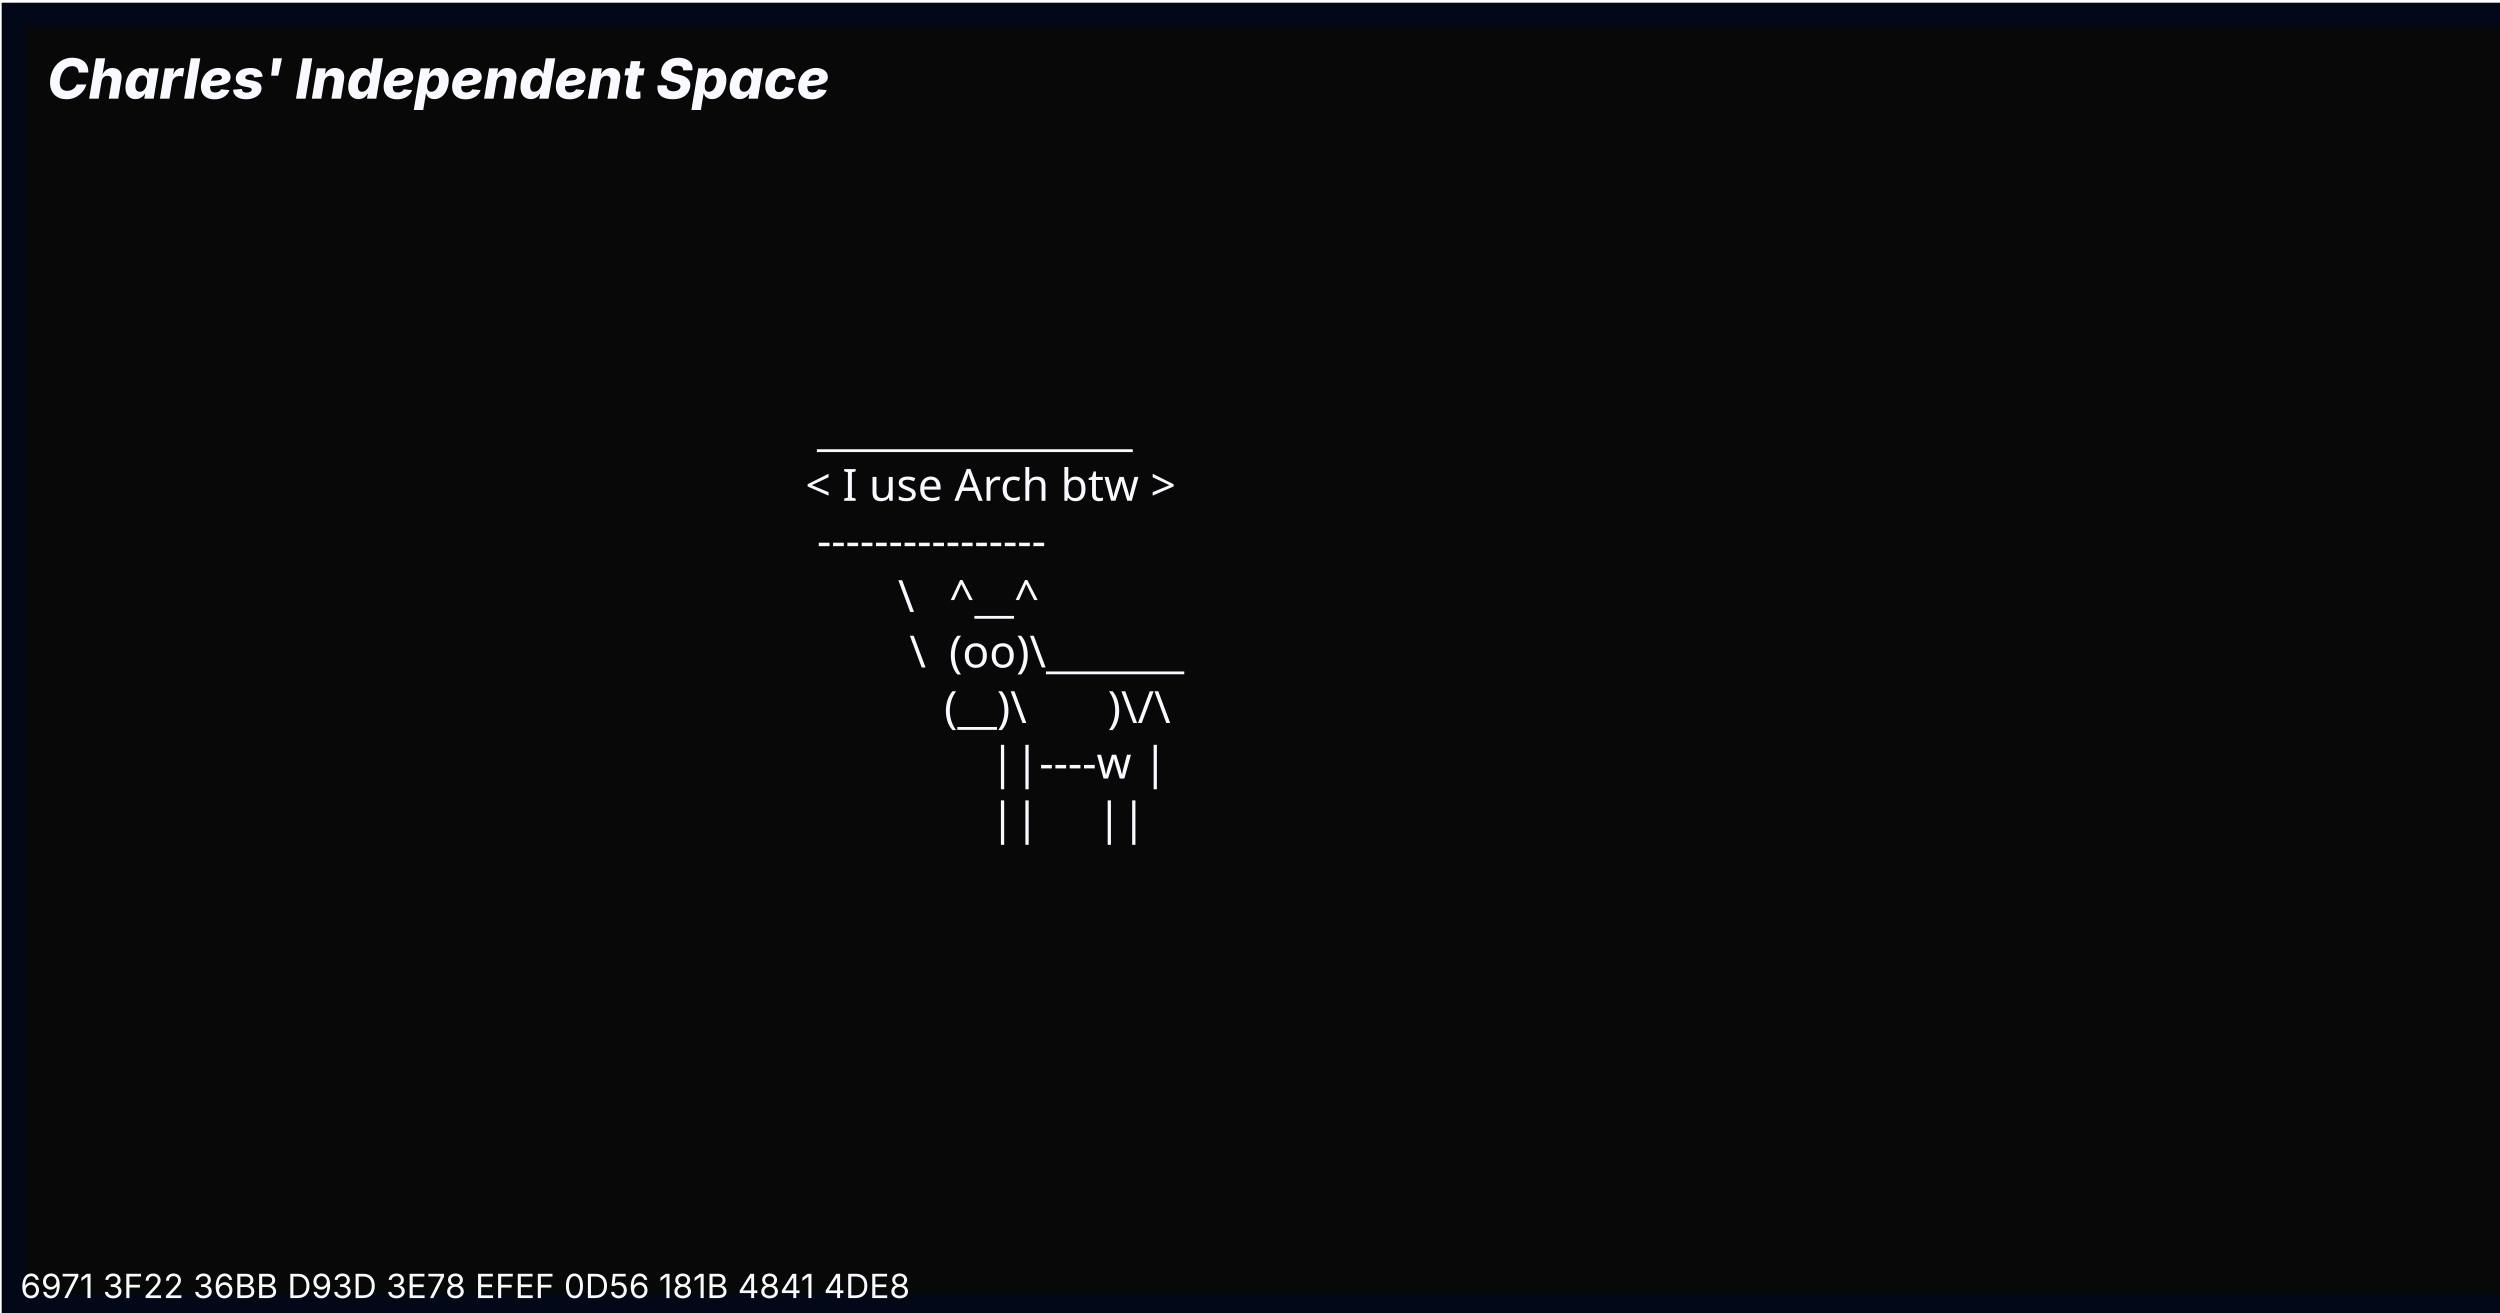
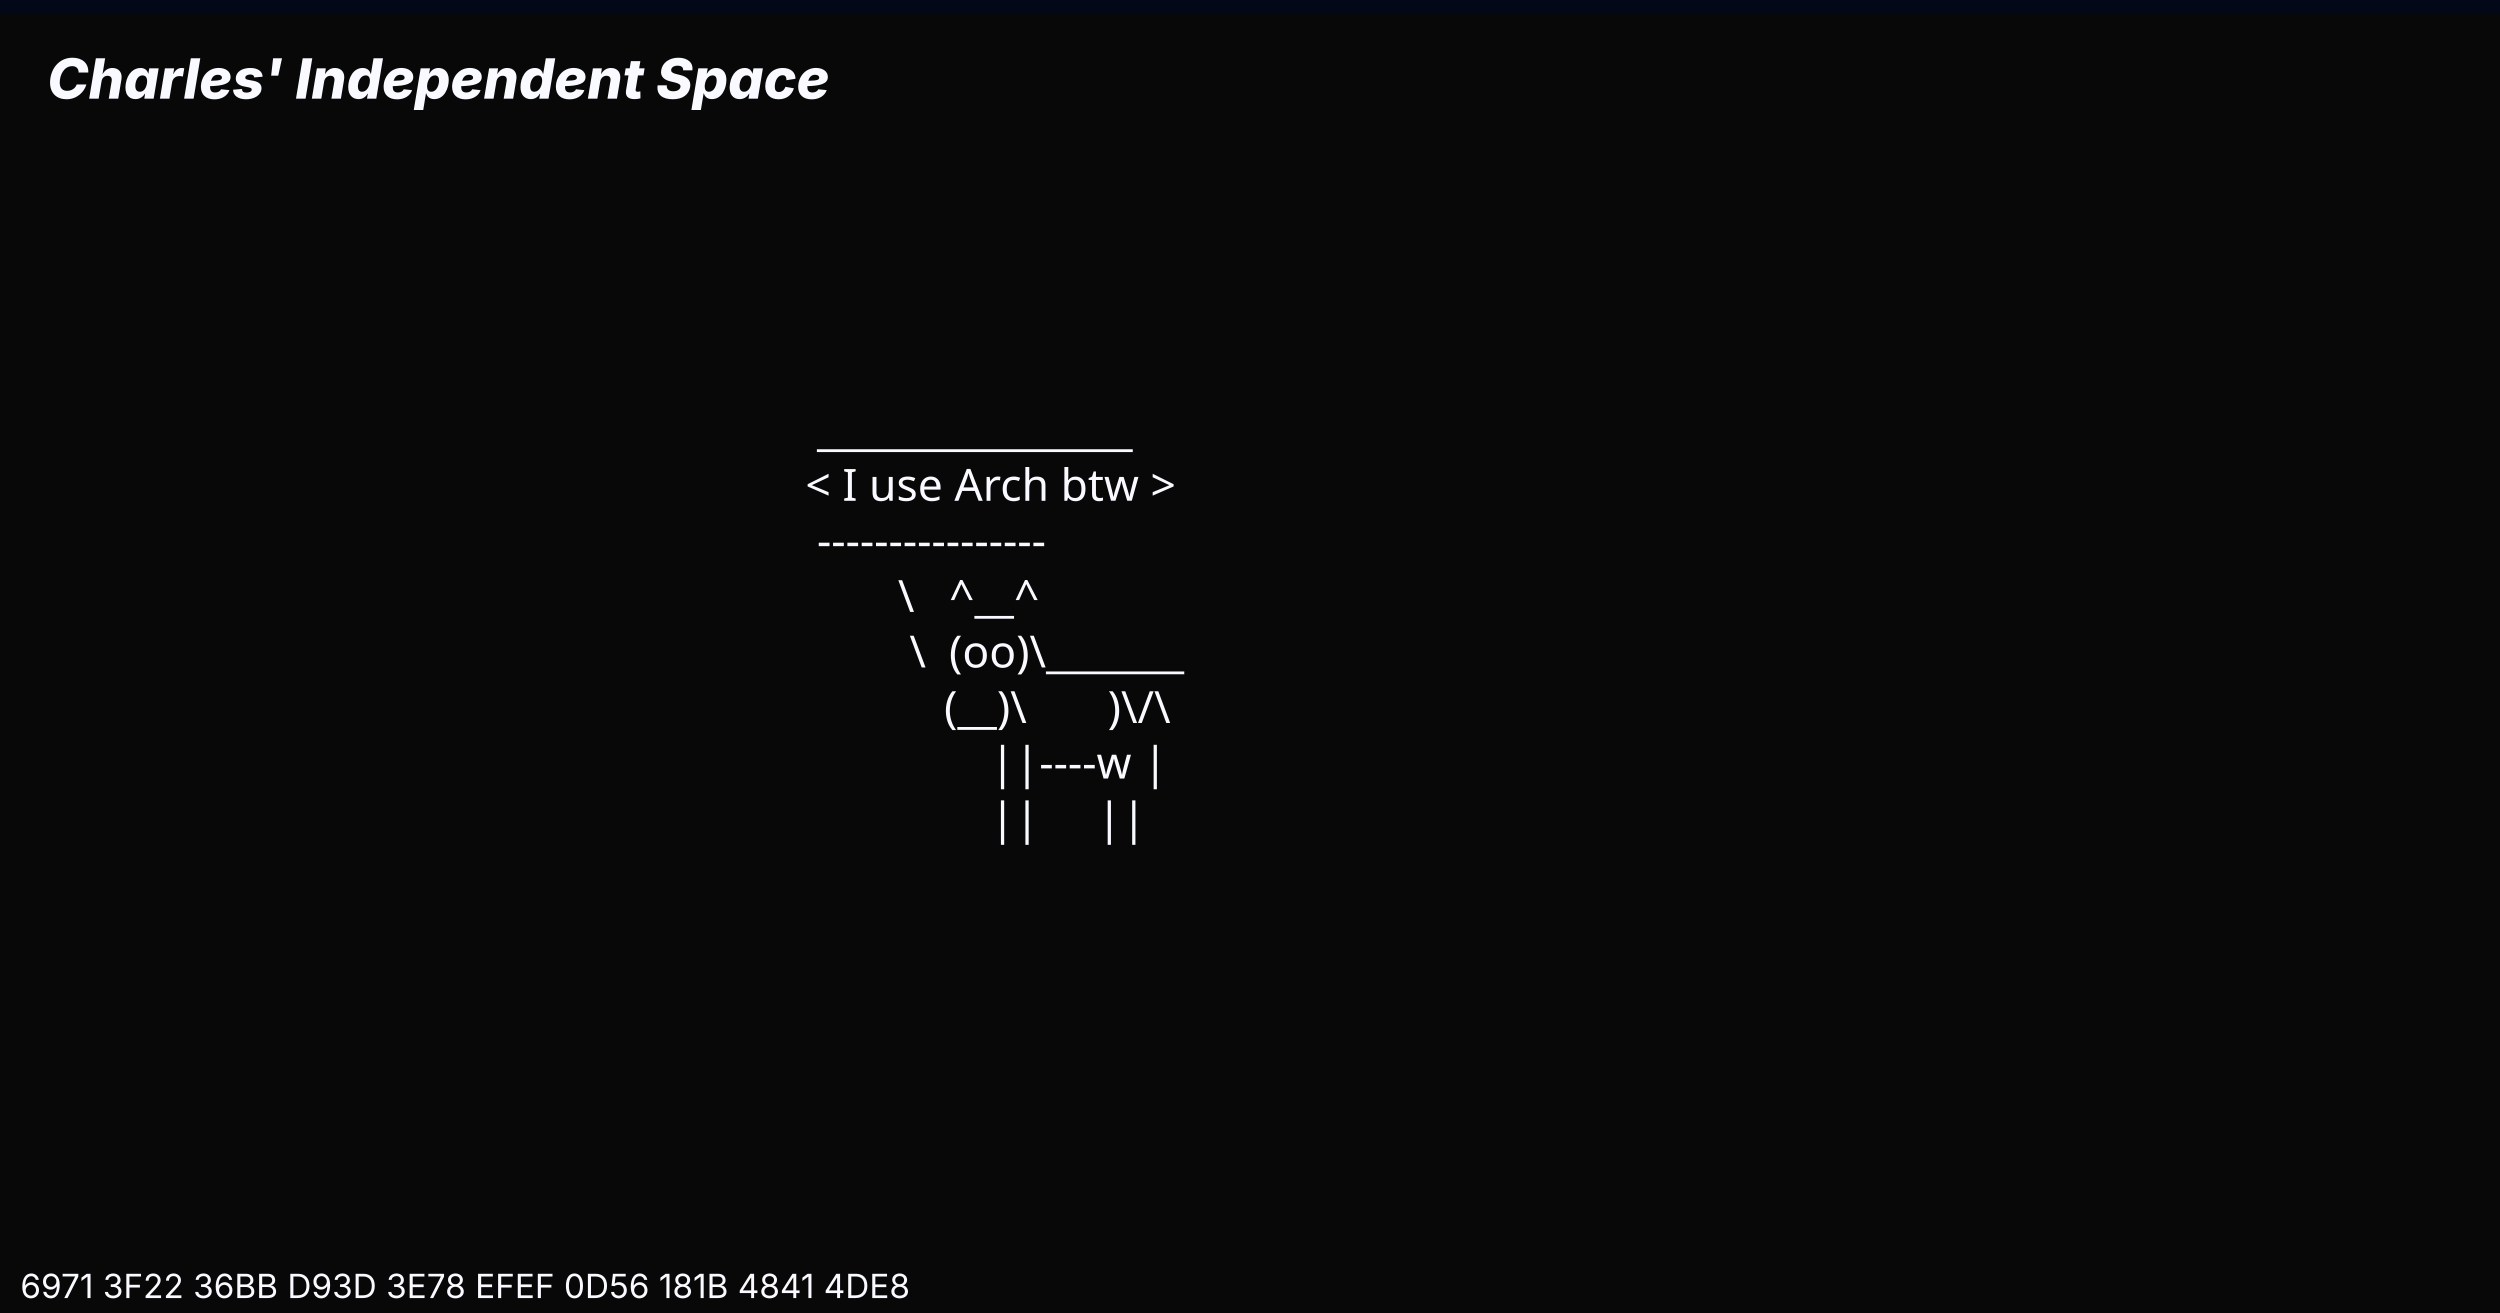
<svg xmlns="http://www.w3.org/2000/svg" width="1200" height="630" viewBox="0 0 1200 630" version="1.1" id="svg1" xml:space="preserve">
  <defs id="defs1">
    <rect x="56.123" y="23.882" width="566.008" height="65.676" id="rect12" />
    <rect x="48.958" y="427.491" width="561.231" height="70.452" id="rect11" />
    <rect x="271.063" y="288.974" width="349.874" height="251.957" id="rect3" />
    <rect x="347.486" y="278.227" width="330.768" height="204.193" id="rect2" />
  </defs>
  <g id="layer1" style="fill:#020817;fill-opacity:1" />
-   <rect style="fill:#080808;fill-opacity:1;stroke:#020817;stroke-width:11.087;stroke-opacity:1" id="rect1" width="1312.692" height="619.299" x="6.347" y="6.842" />
+   <rect style="fill:#080808;fill-opacity:1;stroke:#020817;stroke-width:11.419;stroke-opacity:1" id="rect1" width="1312.36" height="657.178" x="-20.951" y="1.037" />
  <text xml:space="preserve" style="font-style:normal;font-variant:normal;font-weight:normal;font-stretch:normal;font-size:21.333px;font-family:'Martian Mono';-inkscape-font-specification:'Martian Mono, Normal';font-variant-ligatures:normal;font-variant-caps:normal;font-variant-numeric:normal;font-variant-east-asian:normal;text-align:start;writing-mode:lr-tb;direction:ltr;text-anchor:start;fill:#020817;fill-opacity:1;stroke:#020817;stroke-width:18.898;stroke-dasharray:none;stroke-opacity:1" x="386.597" y="213.713" id="text4">
    <tspan id="tspan4" x="386.597" y="213.713" style="font-style:normal;font-variant:normal;font-weight:normal;font-stretch:normal;font-size:21.333px;font-family:'Martian Mono';-inkscape-font-specification:'Martian Mono, Normal';font-variant-ligatures:normal;font-variant-caps:normal;font-variant-numeric:normal;font-variant-east-asian:normal;fill:#f9faff;fill-opacity:1;stroke:none;stroke-opacity:1"> ________________</tspan>
    <tspan x="386.597" y="240.38" id="tspan5" style="font-style:normal;font-variant:normal;font-weight:normal;font-stretch:normal;font-size:21.333px;font-family:'Martian Mono';-inkscape-font-specification:'Martian Mono, Normal';font-variant-ligatures:normal;font-variant-caps:normal;font-variant-numeric:normal;font-variant-east-asian:normal;fill:#f9faff;fill-opacity:1;stroke:none;stroke-opacity:1">&lt; I use Arch btw &gt;</tspan>
    <tspan x="386.597" y="267.046" id="tspan6" style="font-style:normal;font-variant:normal;font-weight:normal;font-stretch:normal;font-size:21.333px;font-family:'Martian Mono';-inkscape-font-specification:'Martian Mono, Normal';font-variant-ligatures:normal;font-variant-caps:normal;font-variant-numeric:normal;font-variant-east-asian:normal;fill:#f9faff;fill-opacity:1;stroke:none;stroke-opacity:1"> ----------------</tspan>
    <tspan x="386.597" y="293.713" id="tspan7" style="font-style:normal;font-variant:normal;font-weight:normal;font-stretch:normal;font-size:21.333px;font-family:'Martian Mono';-inkscape-font-specification:'Martian Mono, Normal';font-variant-ligatures:normal;font-variant-caps:normal;font-variant-numeric:normal;font-variant-east-asian:normal;fill:#f9faff;fill-opacity:1;stroke:none;stroke-opacity:1">        \   ^__^</tspan>
    <tspan x="386.597" y="320.38" id="tspan8" style="font-style:normal;font-variant:normal;font-weight:normal;font-stretch:normal;font-size:21.333px;font-family:'Martian Mono';-inkscape-font-specification:'Martian Mono, Normal';font-variant-ligatures:normal;font-variant-caps:normal;font-variant-numeric:normal;font-variant-east-asian:normal;fill:#f9faff;fill-opacity:1;stroke:none;stroke-opacity:1">         \  (oo)\_______</tspan>
    <tspan x="386.597" y="347.046" id="tspan9" style="font-style:normal;font-variant:normal;font-weight:normal;font-stretch:normal;font-size:21.333px;font-family:'Martian Mono';-inkscape-font-specification:'Martian Mono, Normal';font-variant-ligatures:normal;font-variant-caps:normal;font-variant-numeric:normal;font-variant-east-asian:normal;fill:#f9faff;fill-opacity:1;stroke:none;stroke-opacity:1">            (__)\       )\/\</tspan>
    <tspan x="386.597" y="373.713" id="tspan10" style="font-style:normal;font-variant:normal;font-weight:normal;font-stretch:normal;font-size:21.333px;font-family:'Martian Mono';-inkscape-font-specification:'Martian Mono, Normal';font-variant-ligatures:normal;font-variant-caps:normal;font-variant-numeric:normal;font-variant-east-asian:normal;fill:#f9faff;fill-opacity:1;stroke:none;stroke-opacity:1">                ||----w |</tspan>
    <tspan x="386.597" y="400.38" id="tspan11" style="font-style:normal;font-variant:normal;font-weight:normal;font-stretch:normal;font-size:21.333px;font-family:'Martian Mono';-inkscape-font-specification:'Martian Mono, Normal';font-variant-ligatures:normal;font-variant-caps:normal;font-variant-numeric:normal;font-variant-east-asian:normal;fill:#f9faff;fill-opacity:1;stroke:none;stroke-opacity:1">                ||     ||</tspan>
  </text>
  <text xml:space="preserve" id="text11" style="font-style:normal;font-variant:normal;font-weight:normal;font-stretch:normal;font-size:16px;font-family:Inter;-inkscape-font-specification:'Inter, Normal';font-variant-ligatures:normal;font-variant-caps:normal;font-variant-numeric:normal;font-variant-east-asian:normal;text-align:start;writing-mode:lr-tb;direction:ltr;white-space:pre;shape-inside:url(#rect11);display:inline;fill:#f9faff;fill-opacity:1;stroke:none;stroke-opacity:1" transform="translate(-39.20072,180.7554)">
-     <tspan x="48.959" y="442.301" id="tspan1">6971 3F22 36BB D93D 3E78 EFEF 0D56 181B 4841 4DE8</tspan>
+     <tspan x="48.959" y="442.301" id="tspan3">6971 3F22 36BB D93D 3E78 EFEF 0D56 181B 4841 4DE8</tspan>
  </text>
  <text xml:space="preserve" id="text12" style="font-style:italic;font-variant:normal;font-weight:800;font-stretch:normal;font-size:26.667px;font-family:Inter;-inkscape-font-specification:'Inter, Ultra-Bold Italic';font-variant-ligatures:normal;font-variant-caps:normal;font-variant-numeric:normal;font-variant-east-asian:normal;text-align:start;writing-mode:lr-tb;direction:ltr;white-space:pre;shape-inside:url(#rect12);display:inline;fill:#f9faff;fill-opacity:1;stroke:none;stroke-opacity:1" transform="translate(-33.43506,-1.194109)">
-     <tspan x="56.123" y="48.567" id="tspan2">Charles' Independent Space</tspan>
+     <tspan x="56.123" y="48.567" id="tspan12">Charles' Independent Space</tspan>
  </text>
</svg>
